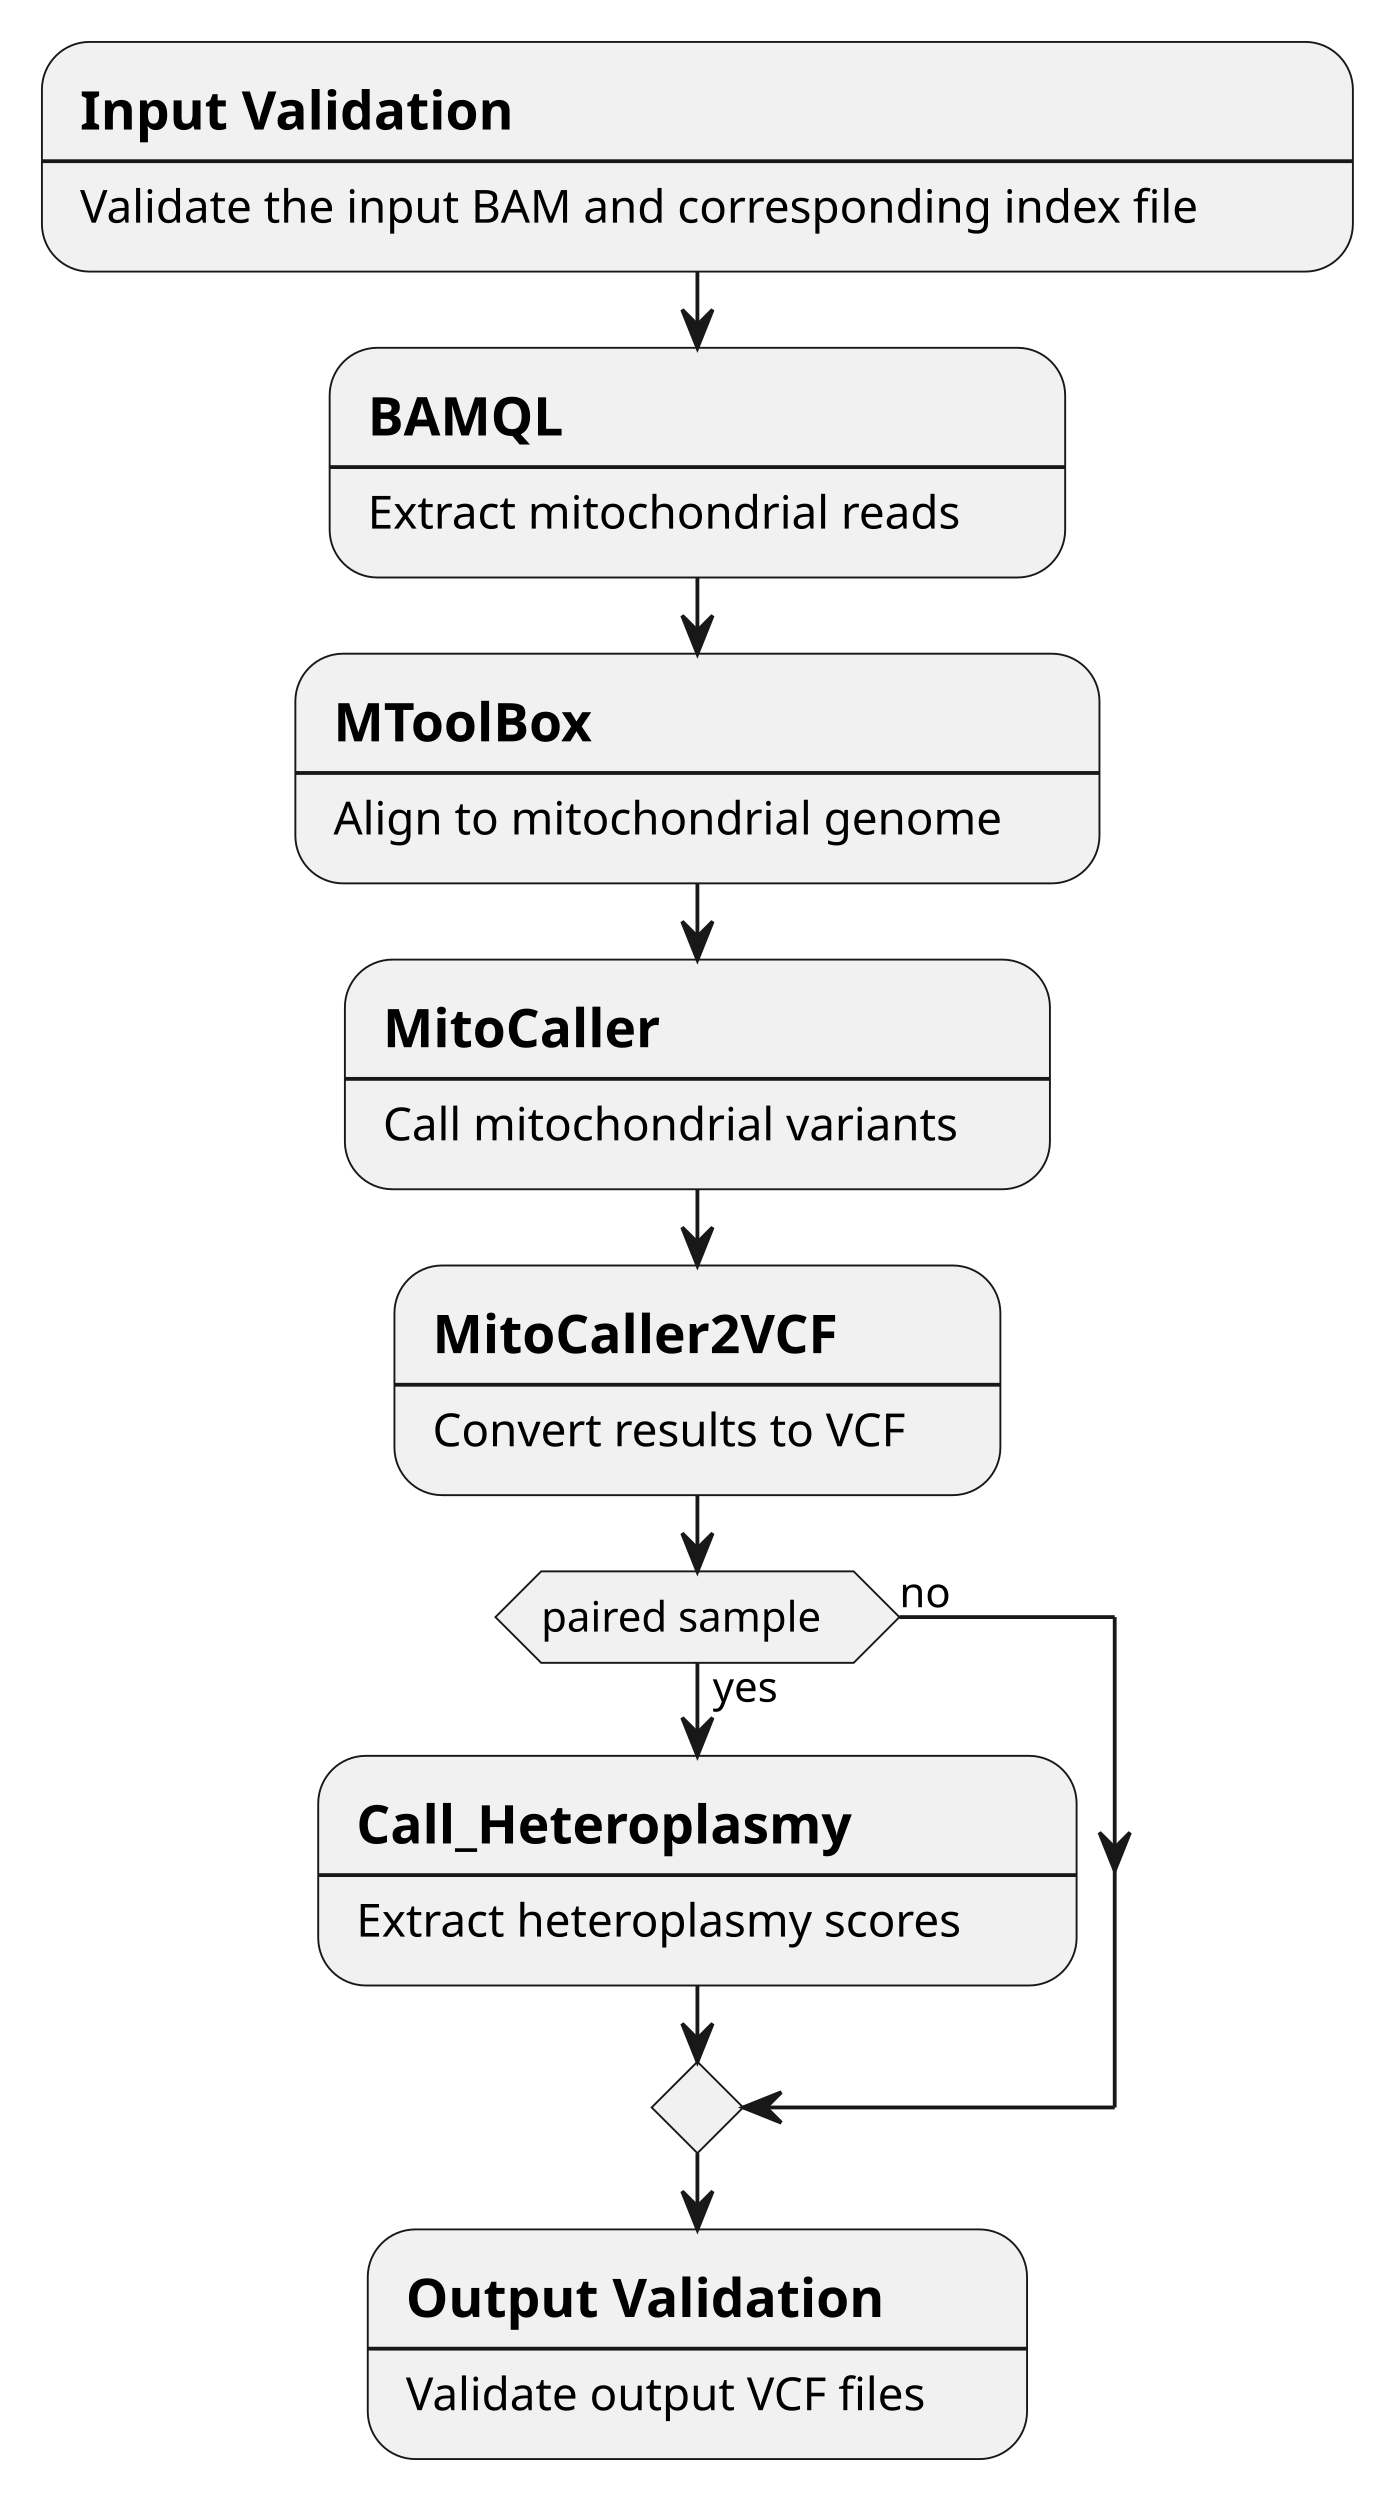
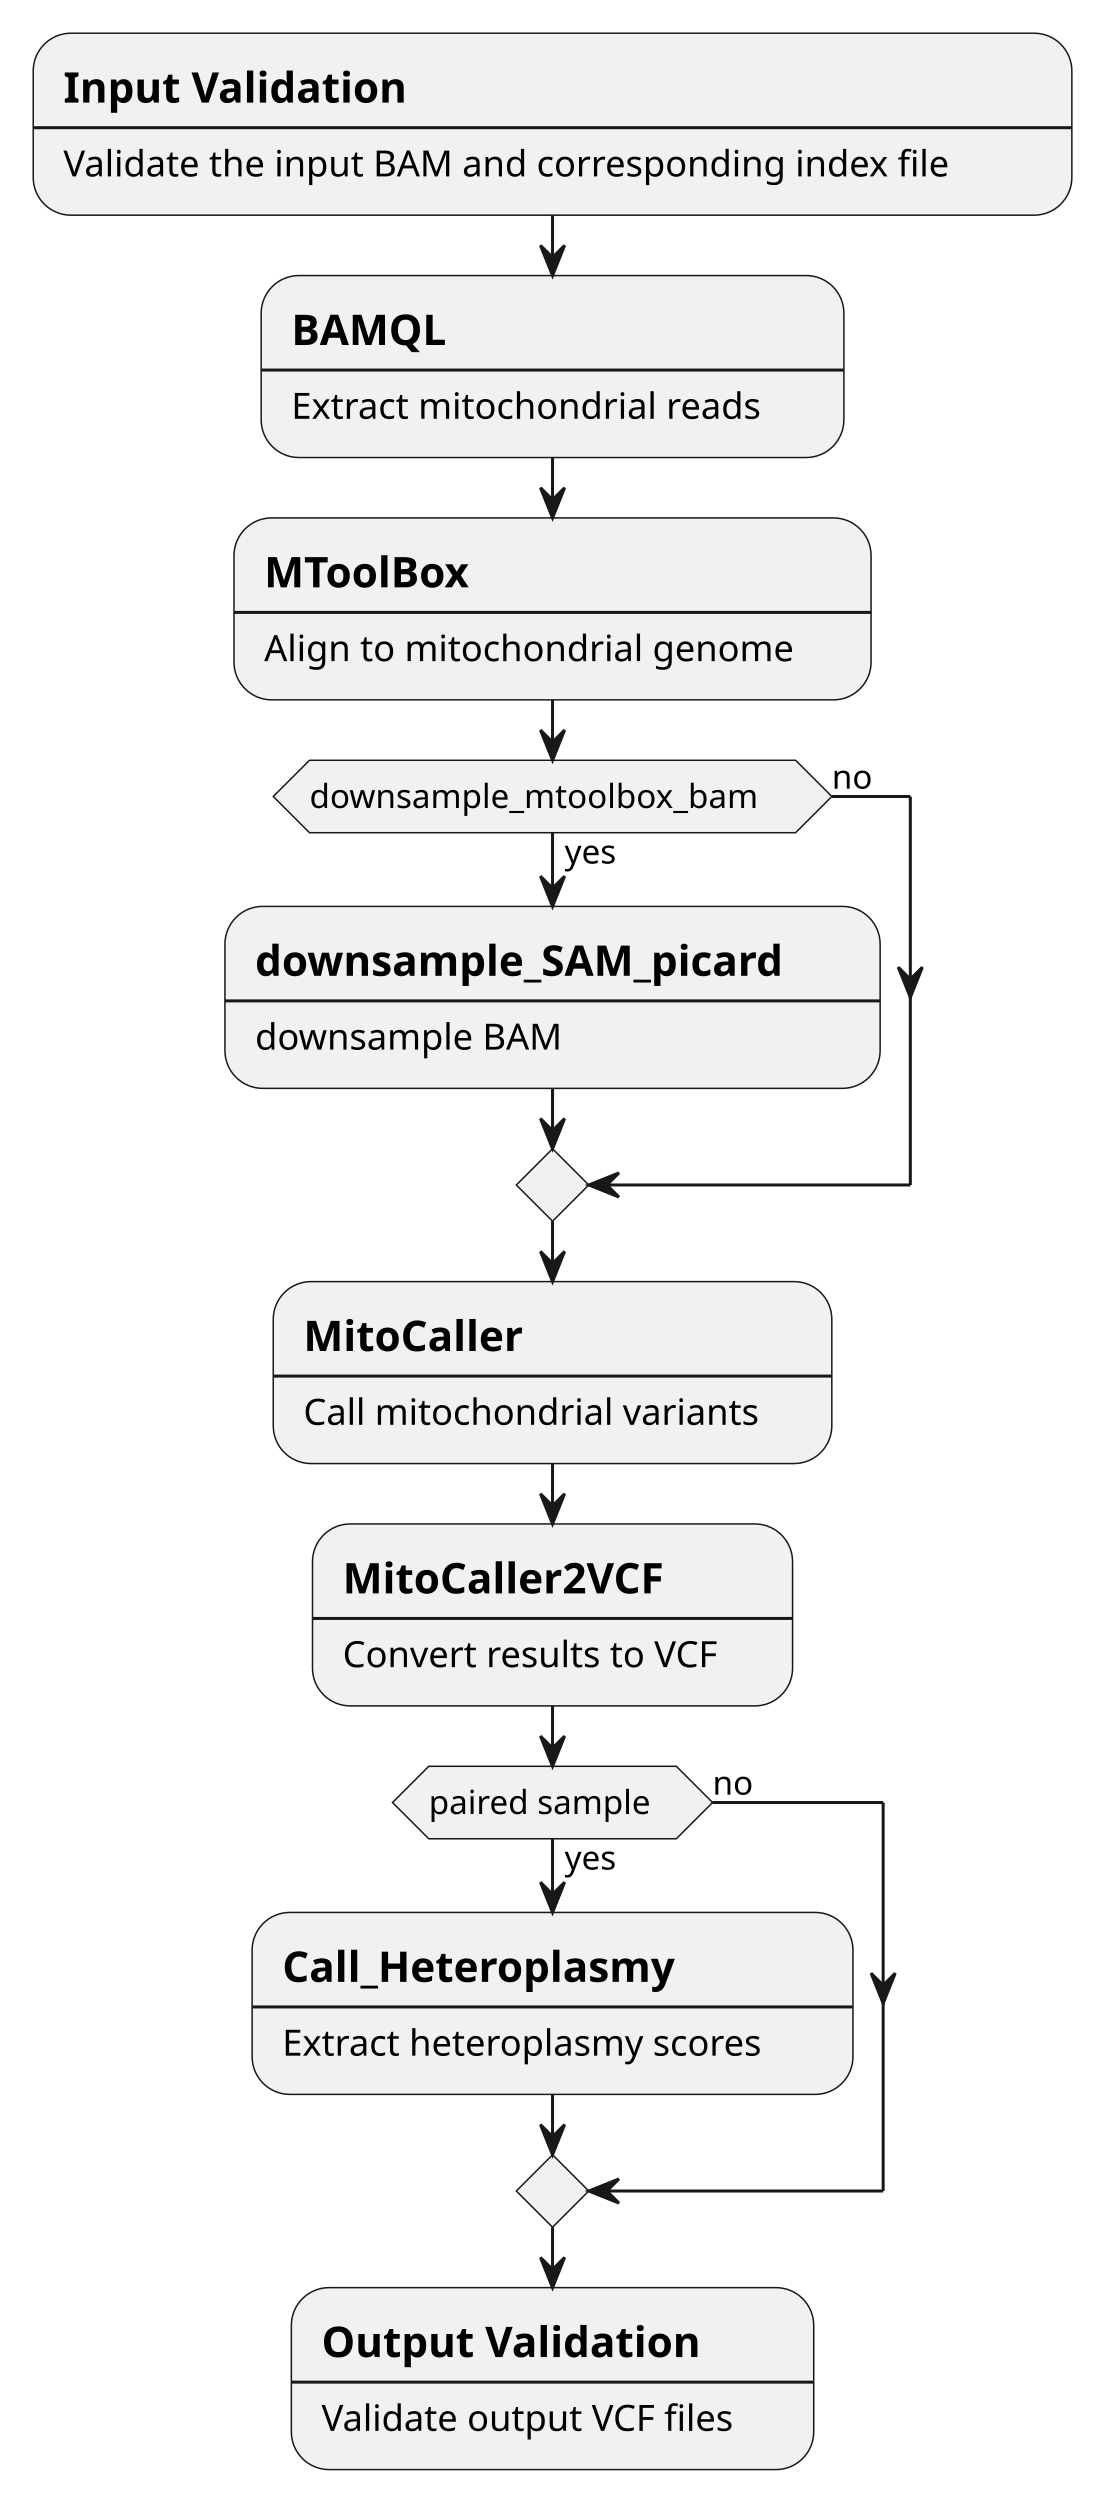
- <svg xmlns="http://www.w3.org/2000/svg" contentStyleType="text/css" height="656px" preserveAspectRatio="none" style="width:367px;height:656px;background:#FFFFFF;" version="1.1" viewBox="0 0 367 656" width="367px" zoomAndPan="magnify">
+ <svg xmlns="http://www.w3.org/2000/svg" contentStyleType="text/css" height="828px" preserveAspectRatio="none" style="width:367px;height:828px;background:#FFFFFF;" version="1.1" viewBox="0 0 367 828" width="367px" zoomAndPan="magnify">
  <defs />
  <g>
    <rect fill="#F1F1F1" height="60.266" rx="12.5" ry="12.5" style="stroke:#181818;stroke-width:0.5;" width="344" x="11" y="11" />
    <text fill="#000000" font-family="sans-serif" font-size="14" font-weight="bold" lengthAdjust="spacing" textLength="122" x="21" y="33.995">Input Validation</text>
    <line style="stroke:#181818;stroke-width:1.0;" x1="11" x2="355" y1="42.297" y2="42.297" />
    <text fill="#000000" font-family="sans-serif" font-size="12" lengthAdjust="spacing" textLength="324" x="21" y="58.435">Validate the input BAM and corresponding index file</text>
    <rect fill="#F1F1F1" height="60.266" rx="12.5" ry="12.5" style="stroke:#181818;stroke-width:0.5;" width="193" x="86.5" y="91.266" />
    <text fill="#000000" font-family="sans-serif" font-size="14" font-weight="bold" lengthAdjust="spacing" textLength="55" x="96.5" y="114.261">BAMQL</text>
    <line style="stroke:#181818;stroke-width:1.0;" x1="86.5" x2="279.5" y1="122.562" y2="122.562" />
    <text fill="#000000" font-family="sans-serif" font-size="12" lengthAdjust="spacing" textLength="173" x="96.5" y="138.701">Extract mitochondrial reads</text>
    <rect fill="#F1F1F1" height="60.266" rx="12.5" ry="12.5" style="stroke:#181818;stroke-width:0.5;" width="211" x="77.5" y="171.531" />
    <text fill="#000000" font-family="sans-serif" font-size="14" font-weight="bold" lengthAdjust="spacing" textLength="76" x="87.5" y="194.526">MToolBox</text>
    <line style="stroke:#181818;stroke-width:1.0;" x1="77.5" x2="288.5" y1="202.828" y2="202.828" />
    <text fill="#000000" font-family="sans-serif" font-size="12" lengthAdjust="spacing" textLength="191" x="87.5" y="218.967">Align to mitochondrial genome</text>
-     <rect fill="#F1F1F1" height="60.266" rx="12.5" ry="12.5" style="stroke:#181818;stroke-width:0.5;" width="185" x="90.5" y="251.797" />
-     <text fill="#000000" font-family="sans-serif" font-size="14" font-weight="bold" lengthAdjust="spacing" textLength="78" x="100.5" y="274.792">MitoCaller</text>
-     <line style="stroke:#181818;stroke-width:1.0;" x1="90.5" x2="275.5" y1="283.094" y2="283.094" />
-     <text fill="#000000" font-family="sans-serif" font-size="12" lengthAdjust="spacing" textLength="165" x="100.5" y="299.232">Call mitochondrial variants</text>
-     <rect fill="#F1F1F1" height="60.266" rx="12.5" ry="12.5" style="stroke:#181818;stroke-width:0.5;" width="159" x="103.5" y="332.062" />
-     <text fill="#000000" font-family="sans-serif" font-size="14" font-weight="bold" lengthAdjust="spacing" textLength="119" x="113.5" y="355.058">MitoCaller2VCF</text>
-     <line style="stroke:#181818;stroke-width:1.0;" x1="103.5" x2="262.5" y1="363.359" y2="363.359" />
-     <text fill="#000000" font-family="sans-serif" font-size="12" lengthAdjust="spacing" textLength="139" x="113.5" y="379.498">Convert results to VCF</text>
-     <rect fill="#F1F1F1" height="60.266" rx="12.5" ry="12.5" style="stroke:#181818;stroke-width:0.5;" width="199" x="83.5" y="460.731" />
-     <text fill="#000000" font-family="sans-serif" font-size="14" font-weight="bold" lengthAdjust="spacing" textLength="144" x="93.5" y="483.726">Call_Heteroplasmy</text>
-     <line style="stroke:#181818;stroke-width:1.0;" x1="83.5" x2="282.5" y1="492.027" y2="492.027" />
-     <text fill="#000000" font-family="sans-serif" font-size="12" lengthAdjust="spacing" textLength="179" x="93.5" y="508.166">Extract heteroplasmy scores</text>
-     <polygon fill="#F1F1F1" points="142,412.328,224,412.328,236,424.328,224,436.328,142,436.328,130,424.328,142,412.328" style="stroke:#181818;stroke-width:0.5;" />
-     <text fill="#000000" font-family="sans-serif" font-size="11" lengthAdjust="spacing" textLength="20" x="187" y="446.539">yes</text>
-     <text fill="#000000" font-family="sans-serif" font-size="11" lengthAdjust="spacing" textLength="82" x="142" y="428.136">paired sample</text>
-     <text fill="#000000" font-family="sans-serif" font-size="11" lengthAdjust="spacing" textLength="14" x="236" y="421.734">no</text>
-     <polygon fill="#F1F1F1" points="183,540.996,195,552.996,183,564.996,171,552.996,183,540.996" style="stroke:#181818;stroke-width:0.5;" />
-     <rect fill="#F1F1F1" height="60.266" rx="12.5" ry="12.5" style="stroke:#181818;stroke-width:0.5;" width="173" x="96.5" y="584.996" />
-     <text fill="#000000" font-family="sans-serif" font-size="14" font-weight="bold" lengthAdjust="spacing" textLength="136" x="106.5" y="607.991">Output Validation</text>
-     <line style="stroke:#181818;stroke-width:1.0;" x1="96.5" x2="269.5" y1="616.293" y2="616.293" />
-     <text fill="#000000" font-family="sans-serif" font-size="12" lengthAdjust="spacing" textLength="153" x="106.5" y="632.432">Validate output VCF files</text>
+     <rect fill="#F1F1F1" height="60.266" rx="12.5" ry="12.5" style="stroke:#181818;stroke-width:0.5;" width="217" x="74.5" y="300.199" />
+     <text fill="#000000" font-family="sans-serif" font-size="14" font-weight="bold" lengthAdjust="spacing" textLength="197" x="84.5" y="323.194">downsample_SAM_picard</text>
+     <line style="stroke:#181818;stroke-width:1.0;" x1="74.5" x2="291.5" y1="331.496" y2="331.496" />
+     <text fill="#000000" font-family="sans-serif" font-size="12" lengthAdjust="spacing" textLength="108" x="84.5" y="347.635">downsample BAM</text>
+     <polygon fill="#F1F1F1" points="102.5,251.797,263.5,251.797,275.5,263.797,263.5,275.797,102.5,275.797,90.5,263.797,102.5,251.797" style="stroke:#181818;stroke-width:0.5;" />
+     <text fill="#000000" font-family="sans-serif" font-size="11" lengthAdjust="spacing" textLength="20" x="187" y="286.007">yes</text>
+     <text fill="#000000" font-family="sans-serif" font-size="11" lengthAdjust="spacing" textLength="161" x="102.5" y="267.605">downsample_mtoolbox_bam</text>
+     <text fill="#000000" font-family="sans-serif" font-size="11" lengthAdjust="spacing" textLength="14" x="275.5" y="261.203">no</text>
+     <polygon fill="#F1F1F1" points="183,380.465,195,392.465,183,404.465,171,392.465,183,380.465" style="stroke:#181818;stroke-width:0.5;" />
+     <rect fill="#F1F1F1" height="60.266" rx="12.5" ry="12.5" style="stroke:#181818;stroke-width:0.5;" width="185" x="90.5" y="424.465" />
+     <text fill="#000000" font-family="sans-serif" font-size="14" font-weight="bold" lengthAdjust="spacing" textLength="78" x="100.5" y="447.46">MitoCaller</text>
+     <line style="stroke:#181818;stroke-width:1.0;" x1="90.5" x2="275.5" y1="455.762" y2="455.762" />
+     <text fill="#000000" font-family="sans-serif" font-size="12" lengthAdjust="spacing" textLength="165" x="100.5" y="471.9">Call mitochondrial variants</text>
+     <rect fill="#F1F1F1" height="60.266" rx="12.5" ry="12.5" style="stroke:#181818;stroke-width:0.5;" width="159" x="103.5" y="504.731" />
+     <text fill="#000000" font-family="sans-serif" font-size="14" font-weight="bold" lengthAdjust="spacing" textLength="119" x="113.5" y="527.726">MitoCaller2VCF</text>
+     <line style="stroke:#181818;stroke-width:1.0;" x1="103.5" x2="262.5" y1="536.027" y2="536.027" />
+     <text fill="#000000" font-family="sans-serif" font-size="12" lengthAdjust="spacing" textLength="139" x="113.5" y="552.166">Convert results to VCF</text>
+     <rect fill="#F1F1F1" height="60.266" rx="12.5" ry="12.5" style="stroke:#181818;stroke-width:0.5;" width="199" x="83.5" y="633.398" />
+     <text fill="#000000" font-family="sans-serif" font-size="14" font-weight="bold" lengthAdjust="spacing" textLength="144" x="93.5" y="656.394">Call_Heteroplasmy</text>
+     <line style="stroke:#181818;stroke-width:1.0;" x1="83.5" x2="282.5" y1="664.695" y2="664.695" />
+     <text fill="#000000" font-family="sans-serif" font-size="12" lengthAdjust="spacing" textLength="179" x="93.5" y="680.834">Extract heteroplasmy scores</text>
+     <polygon fill="#F1F1F1" points="142,584.996,224,584.996,236,596.996,224,608.996,142,608.996,130,596.996,142,584.996" style="stroke:#181818;stroke-width:0.5;" />
+     <text fill="#000000" font-family="sans-serif" font-size="11" lengthAdjust="spacing" textLength="20" x="187" y="619.207">yes</text>
+     <text fill="#000000" font-family="sans-serif" font-size="11" lengthAdjust="spacing" textLength="82" x="142" y="600.804">paired sample</text>
+     <text fill="#000000" font-family="sans-serif" font-size="11" lengthAdjust="spacing" textLength="14" x="236" y="594.402">no</text>
+     <polygon fill="#F1F1F1" points="183,713.664,195,725.664,183,737.664,171,725.664,183,713.664" style="stroke:#181818;stroke-width:0.5;" />
+     <rect fill="#F1F1F1" height="60.266" rx="12.5" ry="12.5" style="stroke:#181818;stroke-width:0.5;" width="173" x="96.5" y="757.664" />
+     <text fill="#000000" font-family="sans-serif" font-size="14" font-weight="bold" lengthAdjust="spacing" textLength="136" x="106.5" y="780.659">Output Validation</text>
+     <line style="stroke:#181818;stroke-width:1.0;" x1="96.5" x2="269.5" y1="788.961" y2="788.961" />
+     <text fill="#000000" font-family="sans-serif" font-size="12" lengthAdjust="spacing" textLength="153" x="106.5" y="805.1">Validate output VCF files</text>
    <line style="stroke:#181818;stroke-width:1.0;" x1="183" x2="183" y1="71.266" y2="91.266" />
    <polygon fill="#181818" points="179,81.266,183,91.266,187,81.266,183,85.266" style="stroke:#181818;stroke-width:1.0;" />
    <line style="stroke:#181818;stroke-width:1.0;" x1="183" x2="183" y1="151.531" y2="171.531" />
    <polygon fill="#181818" points="179,161.531,183,171.531,187,161.531,183,165.531" style="stroke:#181818;stroke-width:1.0;" />
+     <line style="stroke:#181818;stroke-width:1.0;" x1="183" x2="183" y1="275.797" y2="300.199" />
+     <polygon fill="#181818" points="179,290.199,183,300.199,187,290.199,183,294.199" style="stroke:#181818;stroke-width:1.0;" />
+     <line style="stroke:#181818;stroke-width:1.0;" x1="275.5" x2="301.5" y1="263.797" y2="263.797" />
+     <polygon fill="#181818" points="297.5,320.332,301.5,330.332,305.5,320.332,301.5,324.332" style="stroke:#181818;stroke-width:1.0;" />
+     <line style="stroke:#181818;stroke-width:1.0;" x1="301.5" x2="301.5" y1="263.797" y2="392.465" />
+     <line style="stroke:#181818;stroke-width:1.0;" x1="301.5" x2="195" y1="392.465" y2="392.465" />
+     <polygon fill="#181818" points="205,388.465,195,392.465,205,396.465,201,392.465" style="stroke:#181818;stroke-width:1.0;" />
+     <line style="stroke:#181818;stroke-width:1.0;" x1="183" x2="183" y1="360.465" y2="380.465" />
+     <polygon fill="#181818" points="179,370.465,183,380.465,187,370.465,183,374.465" style="stroke:#181818;stroke-width:1.0;" />
    <line style="stroke:#181818;stroke-width:1.0;" x1="183" x2="183" y1="231.797" y2="251.797" />
    <polygon fill="#181818" points="179,241.797,183,251.797,187,241.797,183,245.797" style="stroke:#181818;stroke-width:1.0;" />
-     <line style="stroke:#181818;stroke-width:1.0;" x1="183" x2="183" y1="312.062" y2="332.062" />
-     <polygon fill="#181818" points="179,322.062,183,332.062,187,322.062,183,326.062" style="stroke:#181818;stroke-width:1.0;" />
-     <line style="stroke:#181818;stroke-width:1.0;" x1="183" x2="183" y1="436.328" y2="460.731" />
-     <polygon fill="#181818" points="179,450.731,183,460.731,187,450.731,183,454.731" style="stroke:#181818;stroke-width:1.0;" />
-     <line style="stroke:#181818;stroke-width:1.0;" x1="236" x2="292.5" y1="424.328" y2="424.328" />
-     <polygon fill="#181818" points="288.5,480.863,292.5,490.863,296.5,480.863,292.5,484.863" style="stroke:#181818;stroke-width:1.0;" />
-     <line style="stroke:#181818;stroke-width:1.0;" x1="292.5" x2="292.5" y1="424.328" y2="552.996" />
-     <line style="stroke:#181818;stroke-width:1.0;" x1="292.5" x2="195" y1="552.996" y2="552.996" />
-     <polygon fill="#181818" points="205,548.996,195,552.996,205,556.996,201,552.996" style="stroke:#181818;stroke-width:1.0;" />
-     <line style="stroke:#181818;stroke-width:1.0;" x1="183" x2="183" y1="520.996" y2="540.996" />
-     <polygon fill="#181818" points="179,530.996,183,540.996,187,530.996,183,534.996" style="stroke:#181818;stroke-width:1.0;" />
-     <line style="stroke:#181818;stroke-width:1.0;" x1="183" x2="183" y1="392.328" y2="412.328" />
-     <polygon fill="#181818" points="179,402.328,183,412.328,187,402.328,183,406.328" style="stroke:#181818;stroke-width:1.0;" />
+     <line style="stroke:#181818;stroke-width:1.0;" x1="183" x2="183" y1="404.465" y2="424.465" />
+     <polygon fill="#181818" points="179,414.465,183,424.465,187,414.465,183,418.465" style="stroke:#181818;stroke-width:1.0;" />
+     <line style="stroke:#181818;stroke-width:1.0;" x1="183" x2="183" y1="484.731" y2="504.731" />
+     <polygon fill="#181818" points="179,494.731,183,504.731,187,494.731,183,498.731" style="stroke:#181818;stroke-width:1.0;" />
+     <line style="stroke:#181818;stroke-width:1.0;" x1="183" x2="183" y1="608.996" y2="633.398" />
+     <polygon fill="#181818" points="179,623.398,183,633.398,187,623.398,183,627.398" style="stroke:#181818;stroke-width:1.0;" />
+     <line style="stroke:#181818;stroke-width:1.0;" x1="236" x2="292.5" y1="596.996" y2="596.996" />
+     <polygon fill="#181818" points="288.5,653.531,292.5,663.531,296.5,653.531,292.5,657.531" style="stroke:#181818;stroke-width:1.0;" />
+     <line style="stroke:#181818;stroke-width:1.0;" x1="292.5" x2="292.5" y1="596.996" y2="725.664" />
+     <line style="stroke:#181818;stroke-width:1.0;" x1="292.5" x2="195" y1="725.664" y2="725.664" />
+     <polygon fill="#181818" points="205,721.664,195,725.664,205,729.664,201,725.664" style="stroke:#181818;stroke-width:1.0;" />
+     <line style="stroke:#181818;stroke-width:1.0;" x1="183" x2="183" y1="693.664" y2="713.664" />
+     <polygon fill="#181818" points="179,703.664,183,713.664,187,703.664,183,707.664" style="stroke:#181818;stroke-width:1.0;" />
    <line style="stroke:#181818;stroke-width:1.0;" x1="183" x2="183" y1="564.996" y2="584.996" />
    <polygon fill="#181818" points="179,574.996,183,584.996,187,574.996,183,578.996" style="stroke:#181818;stroke-width:1.0;" />
+     <line style="stroke:#181818;stroke-width:1.0;" x1="183" x2="183" y1="737.664" y2="757.664" />
+     <polygon fill="#181818" points="179,747.664,183,757.664,187,747.664,183,751.664" style="stroke:#181818;stroke-width:1.0;" />
  </g>
</svg>
